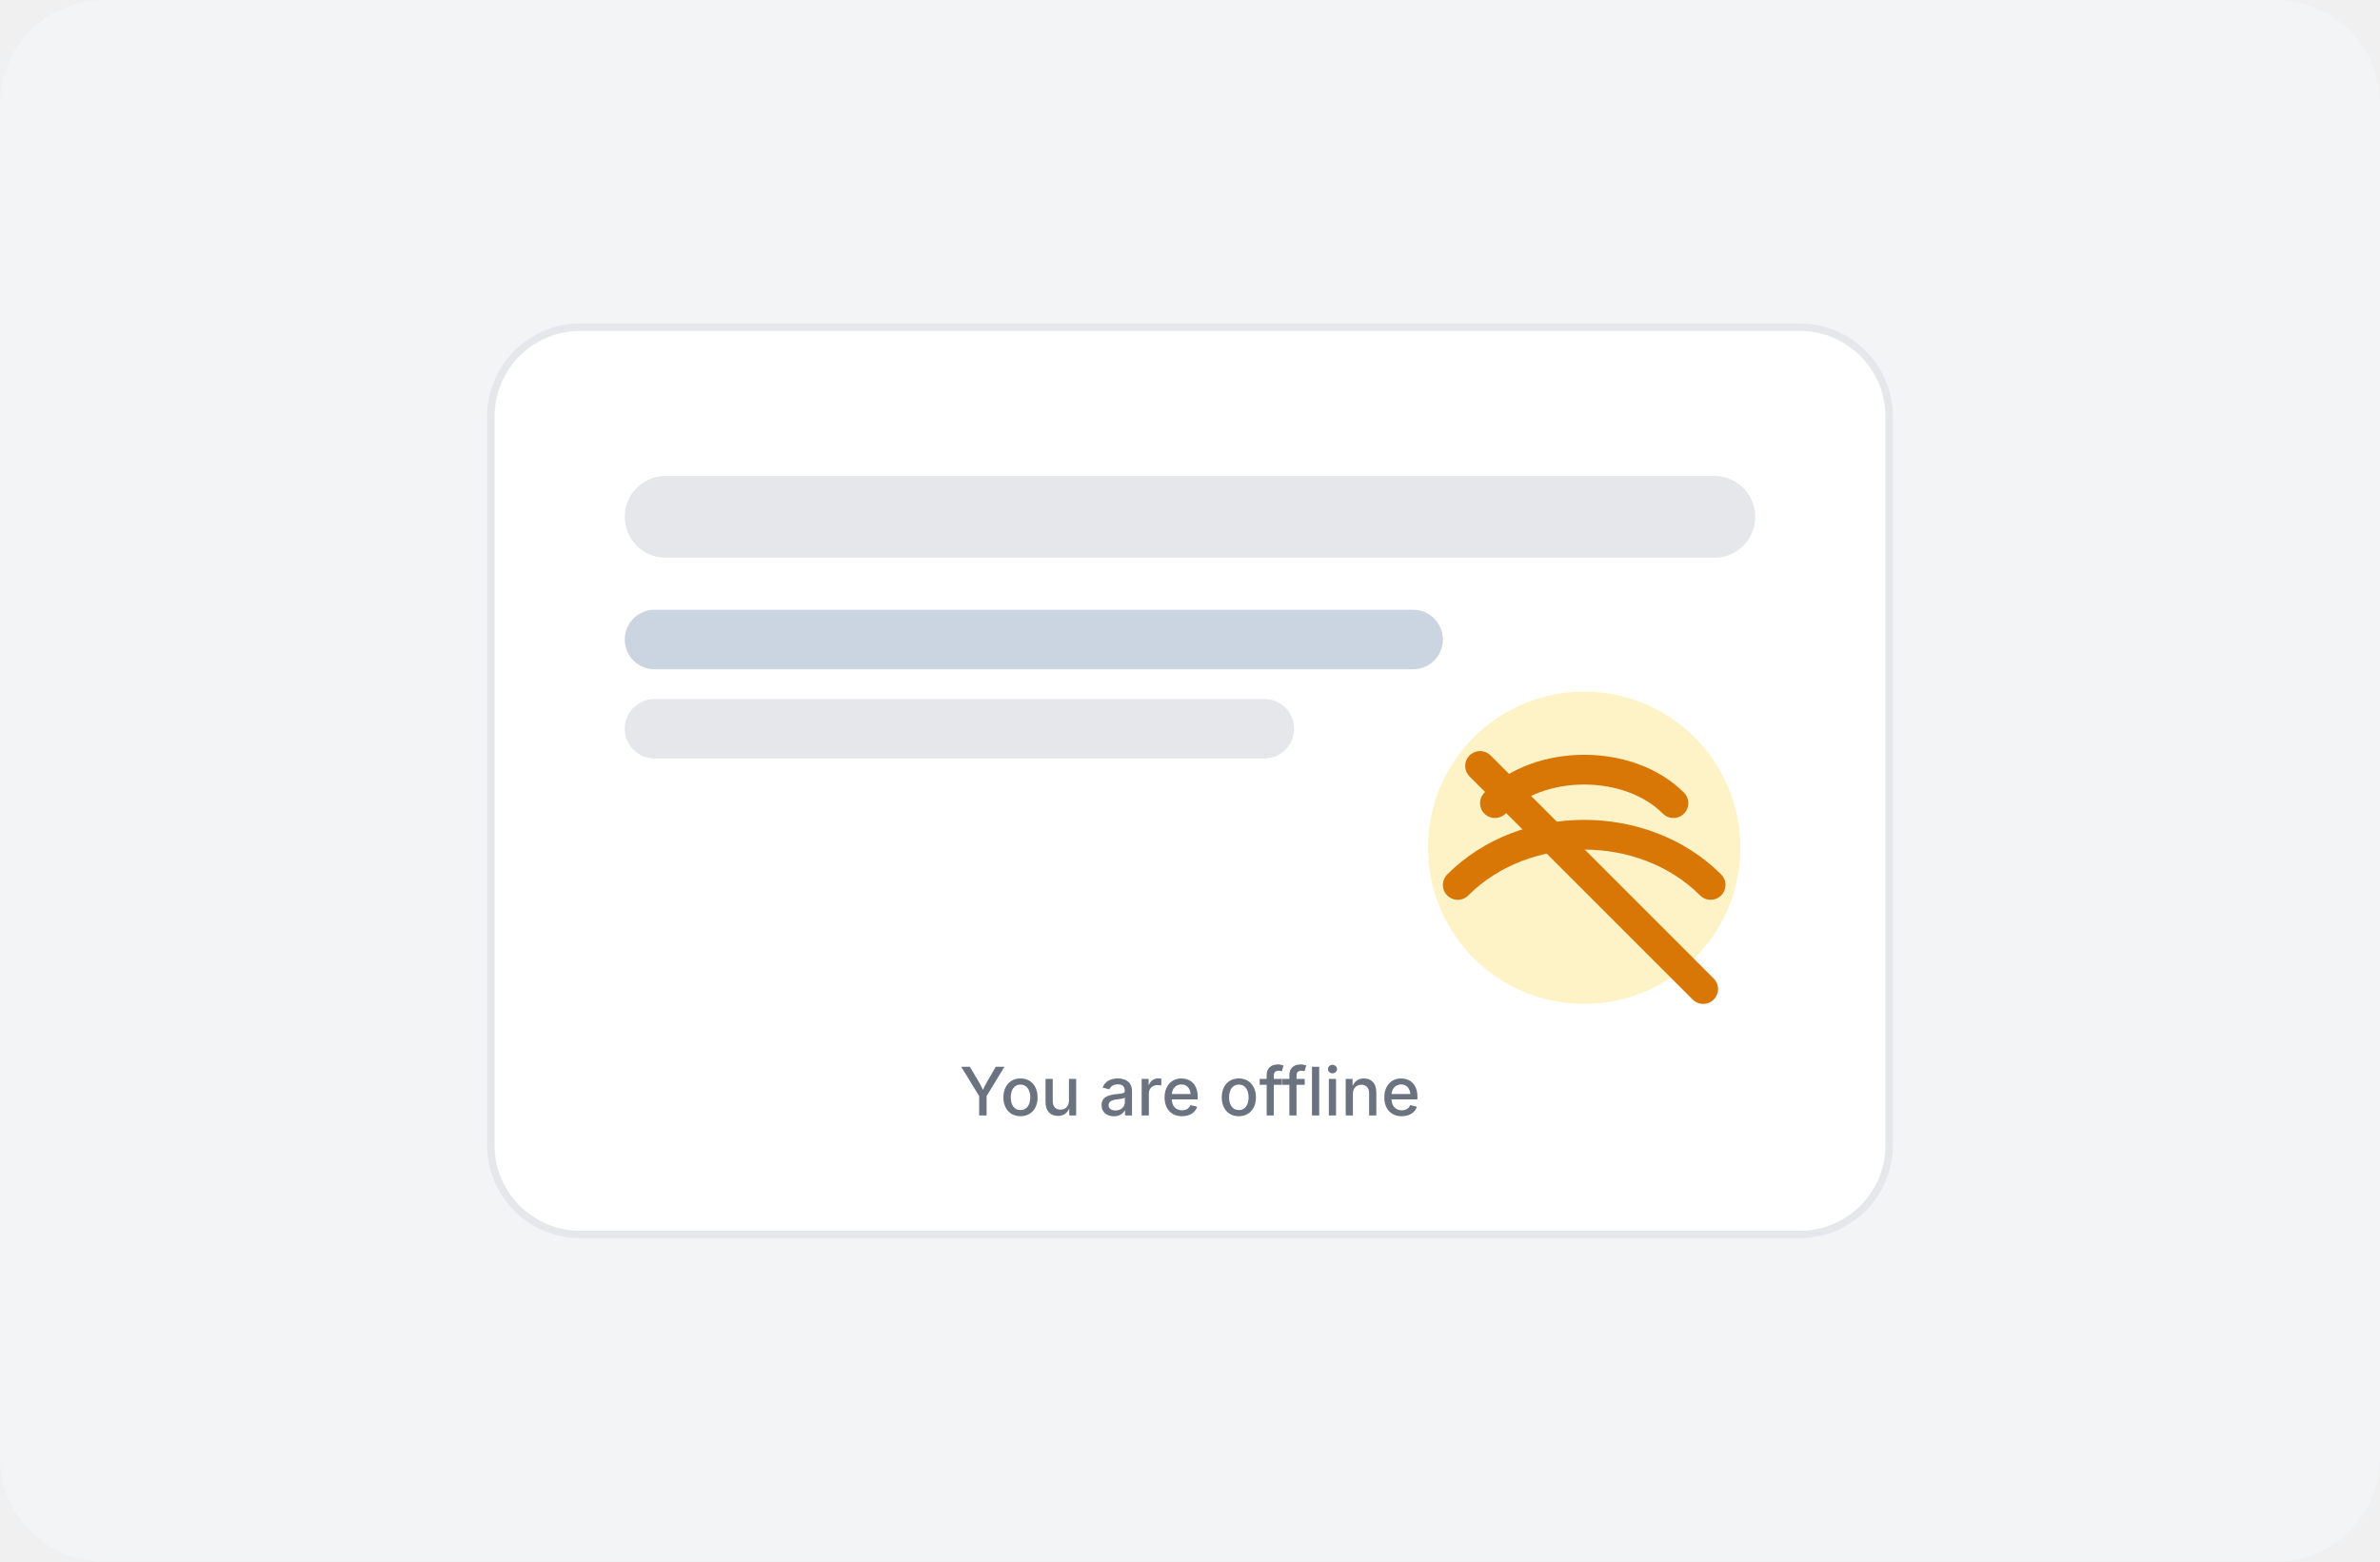
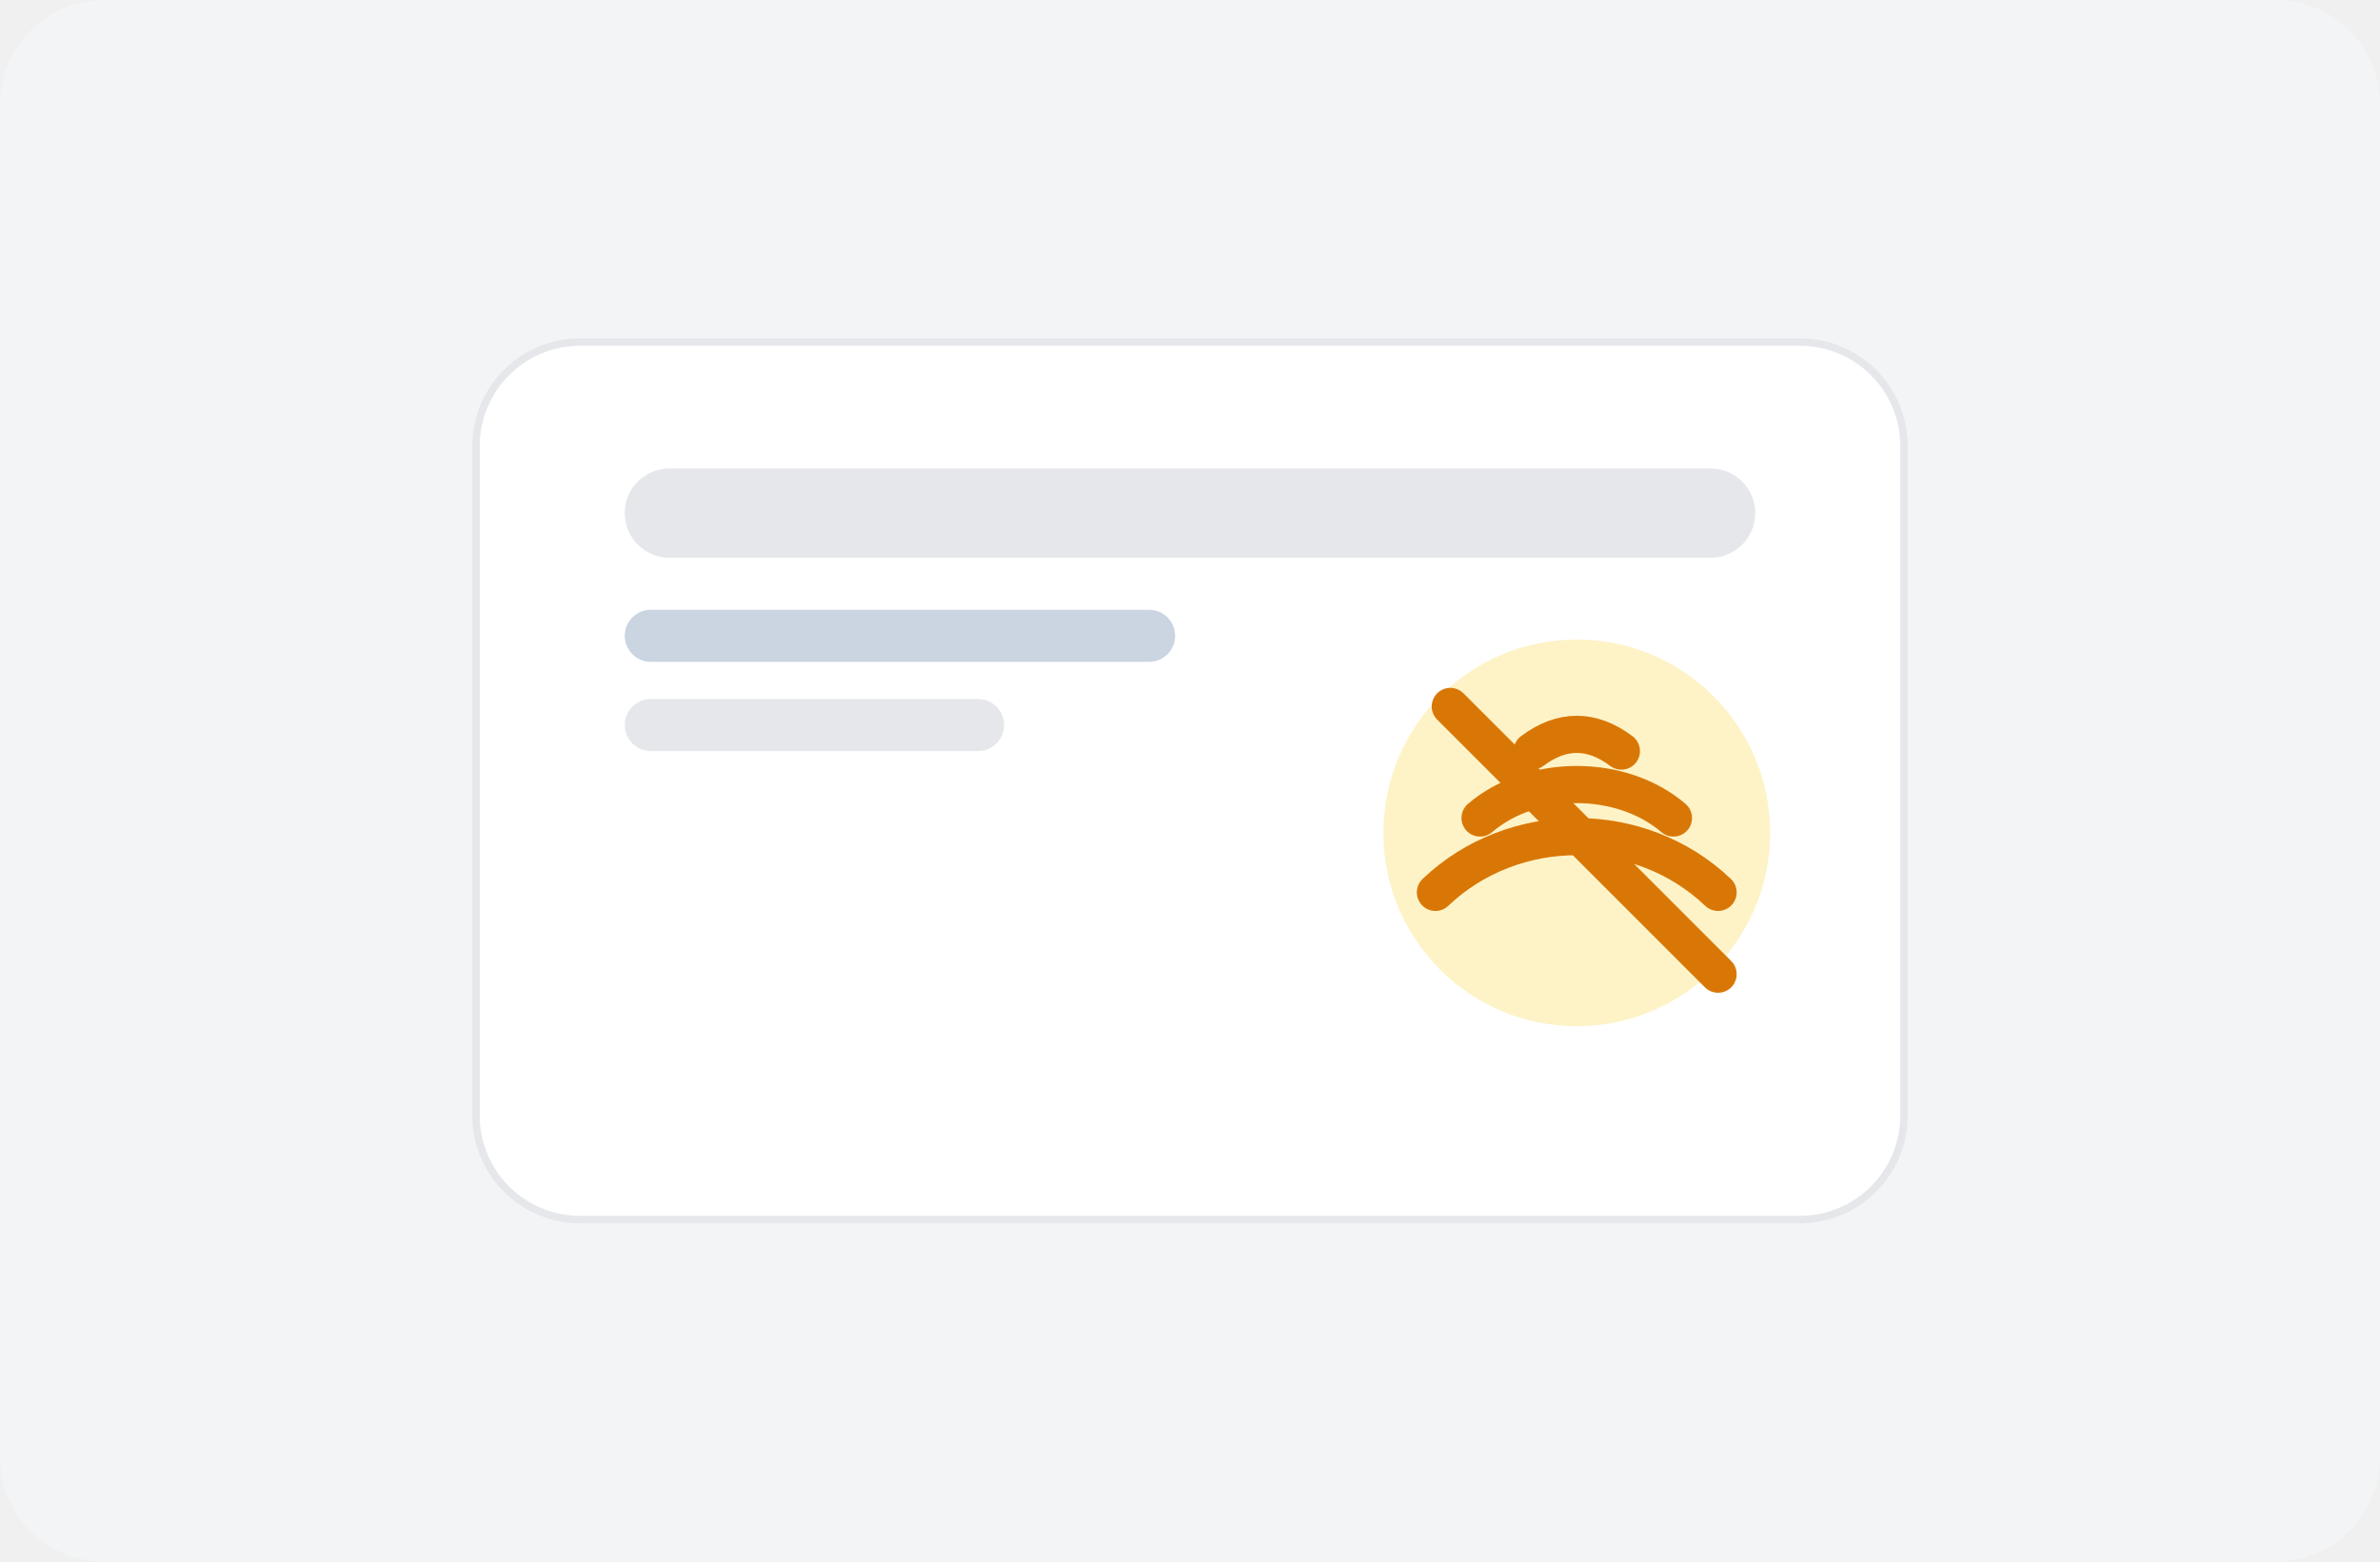
<svg xmlns="http://www.w3.org/2000/svg" width="640" height="420" viewBox="0 0 640 420" fill="none">
  <rect width="640" height="420" rx="28" fill="#F3F4F6" />
-   <rect x="132" y="88" width="376" height="244" rx="24" fill="#FFFFFF" stroke="#E5E7EB" stroke-width="2" />
-   <rect x="168" y="128" width="304" height="22" rx="11" fill="#E5E7EB" />
-   <rect x="168" y="164" width="220" height="16" rx="8" fill="#CBD5E1" />
-   <rect x="168" y="188" width="180" height="16" rx="8" fill="#E5E7EB" />
-   <circle cx="426" cy="228" r="42" fill="#FEF3C7" />
-   <path d="M392 238C410 220 442 220 460 238" stroke="#D97706" stroke-width="8" stroke-linecap="round" />
-   <path d="M402 216C414 204 438 204 450 216" stroke="#D97706" stroke-width="8" stroke-linecap="round" />
-   <line x1="398" y1="206" x2="458" y2="266" stroke="#D97706" stroke-width="8" stroke-linecap="round" />
-   <text x="320" y="300" text-anchor="middle" fill="#6B7280" font-family="Inter, Arial, sans-serif" font-size="18" font-weight="500">You are offline</text>
+   <rect x="128" y="92" width="384" height="236" rx="28" fill="#FFFFFF" stroke="#E5E7EB" stroke-width="2" />
+   <rect x="168" y="126" width="304" height="24" rx="12" fill="#E5E7EB" />
+   <rect x="168" y="164" width="148" height="14" rx="7" fill="#CBD5E1" />
+   <rect x="168" y="188" width="102" height="14" rx="7" fill="#E5E7EB" />
+   <g>
+     <circle cx="424" cy="224" r="52" fill="#FEF3C7" />
+     <path d="M386 240C407 220 441 220 462 240" stroke="#D97706" stroke-width="10" stroke-linecap="round" />
+     <path d="M398 220C412 208 436 208 450 220" stroke="#D97706" stroke-width="10" stroke-linecap="round">
+       <animate attributeName="opacity" values="0.2;1;0.2" dur="2.2s" repeatCount="indefinite" />
+     </path>
+     <path d="M412 202C420 196 428 196 436 202" stroke="#D97706" stroke-width="10" stroke-linecap="round">
+       <animate attributeName="opacity" values="0.2;1;0.2" dur="2.2s" begin="0.35s" repeatCount="indefinite" />
+     </path>
+     <line x1="390" y1="190" x2="462" y2="262" stroke="#D97706" stroke-width="10" stroke-linecap="round">
+       <animate attributeName="y1" values="190;184;190" dur="3.2s" repeatCount="indefinite" />
+       <animate attributeName="y2" values="262;256;262" dur="3.2s" repeatCount="indefinite" />
+     </line>
+   </g>
</svg>
